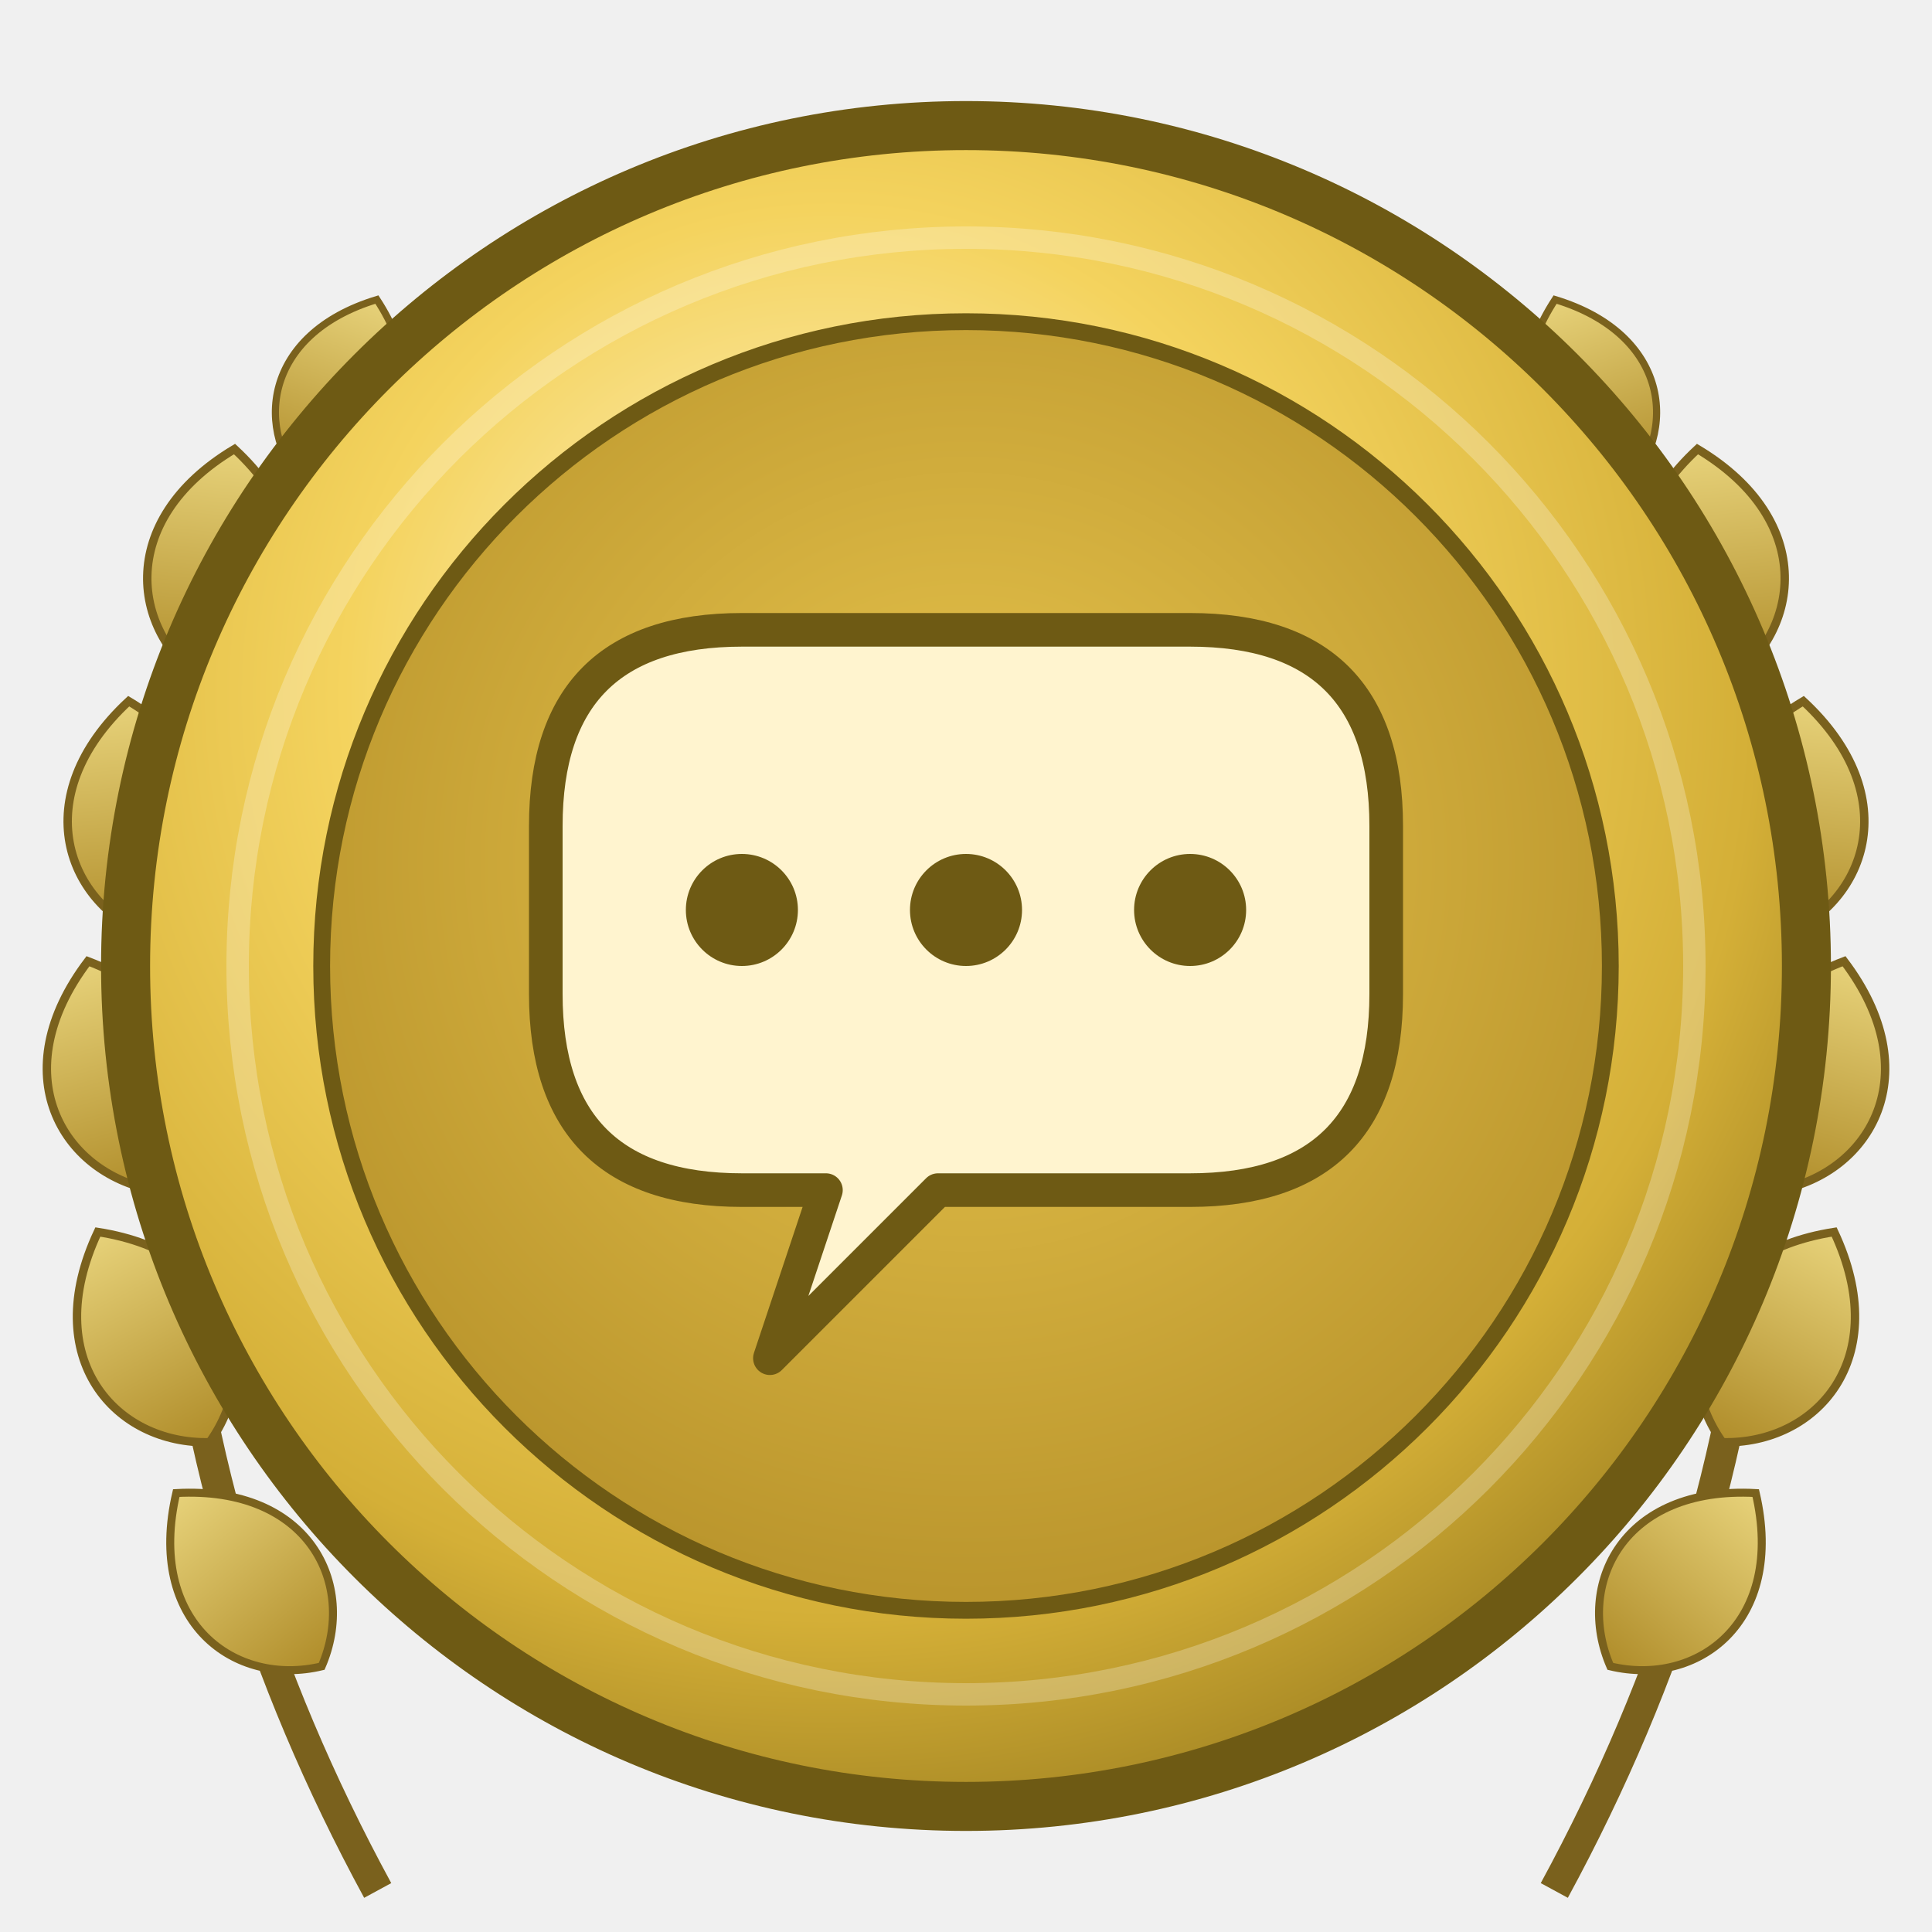
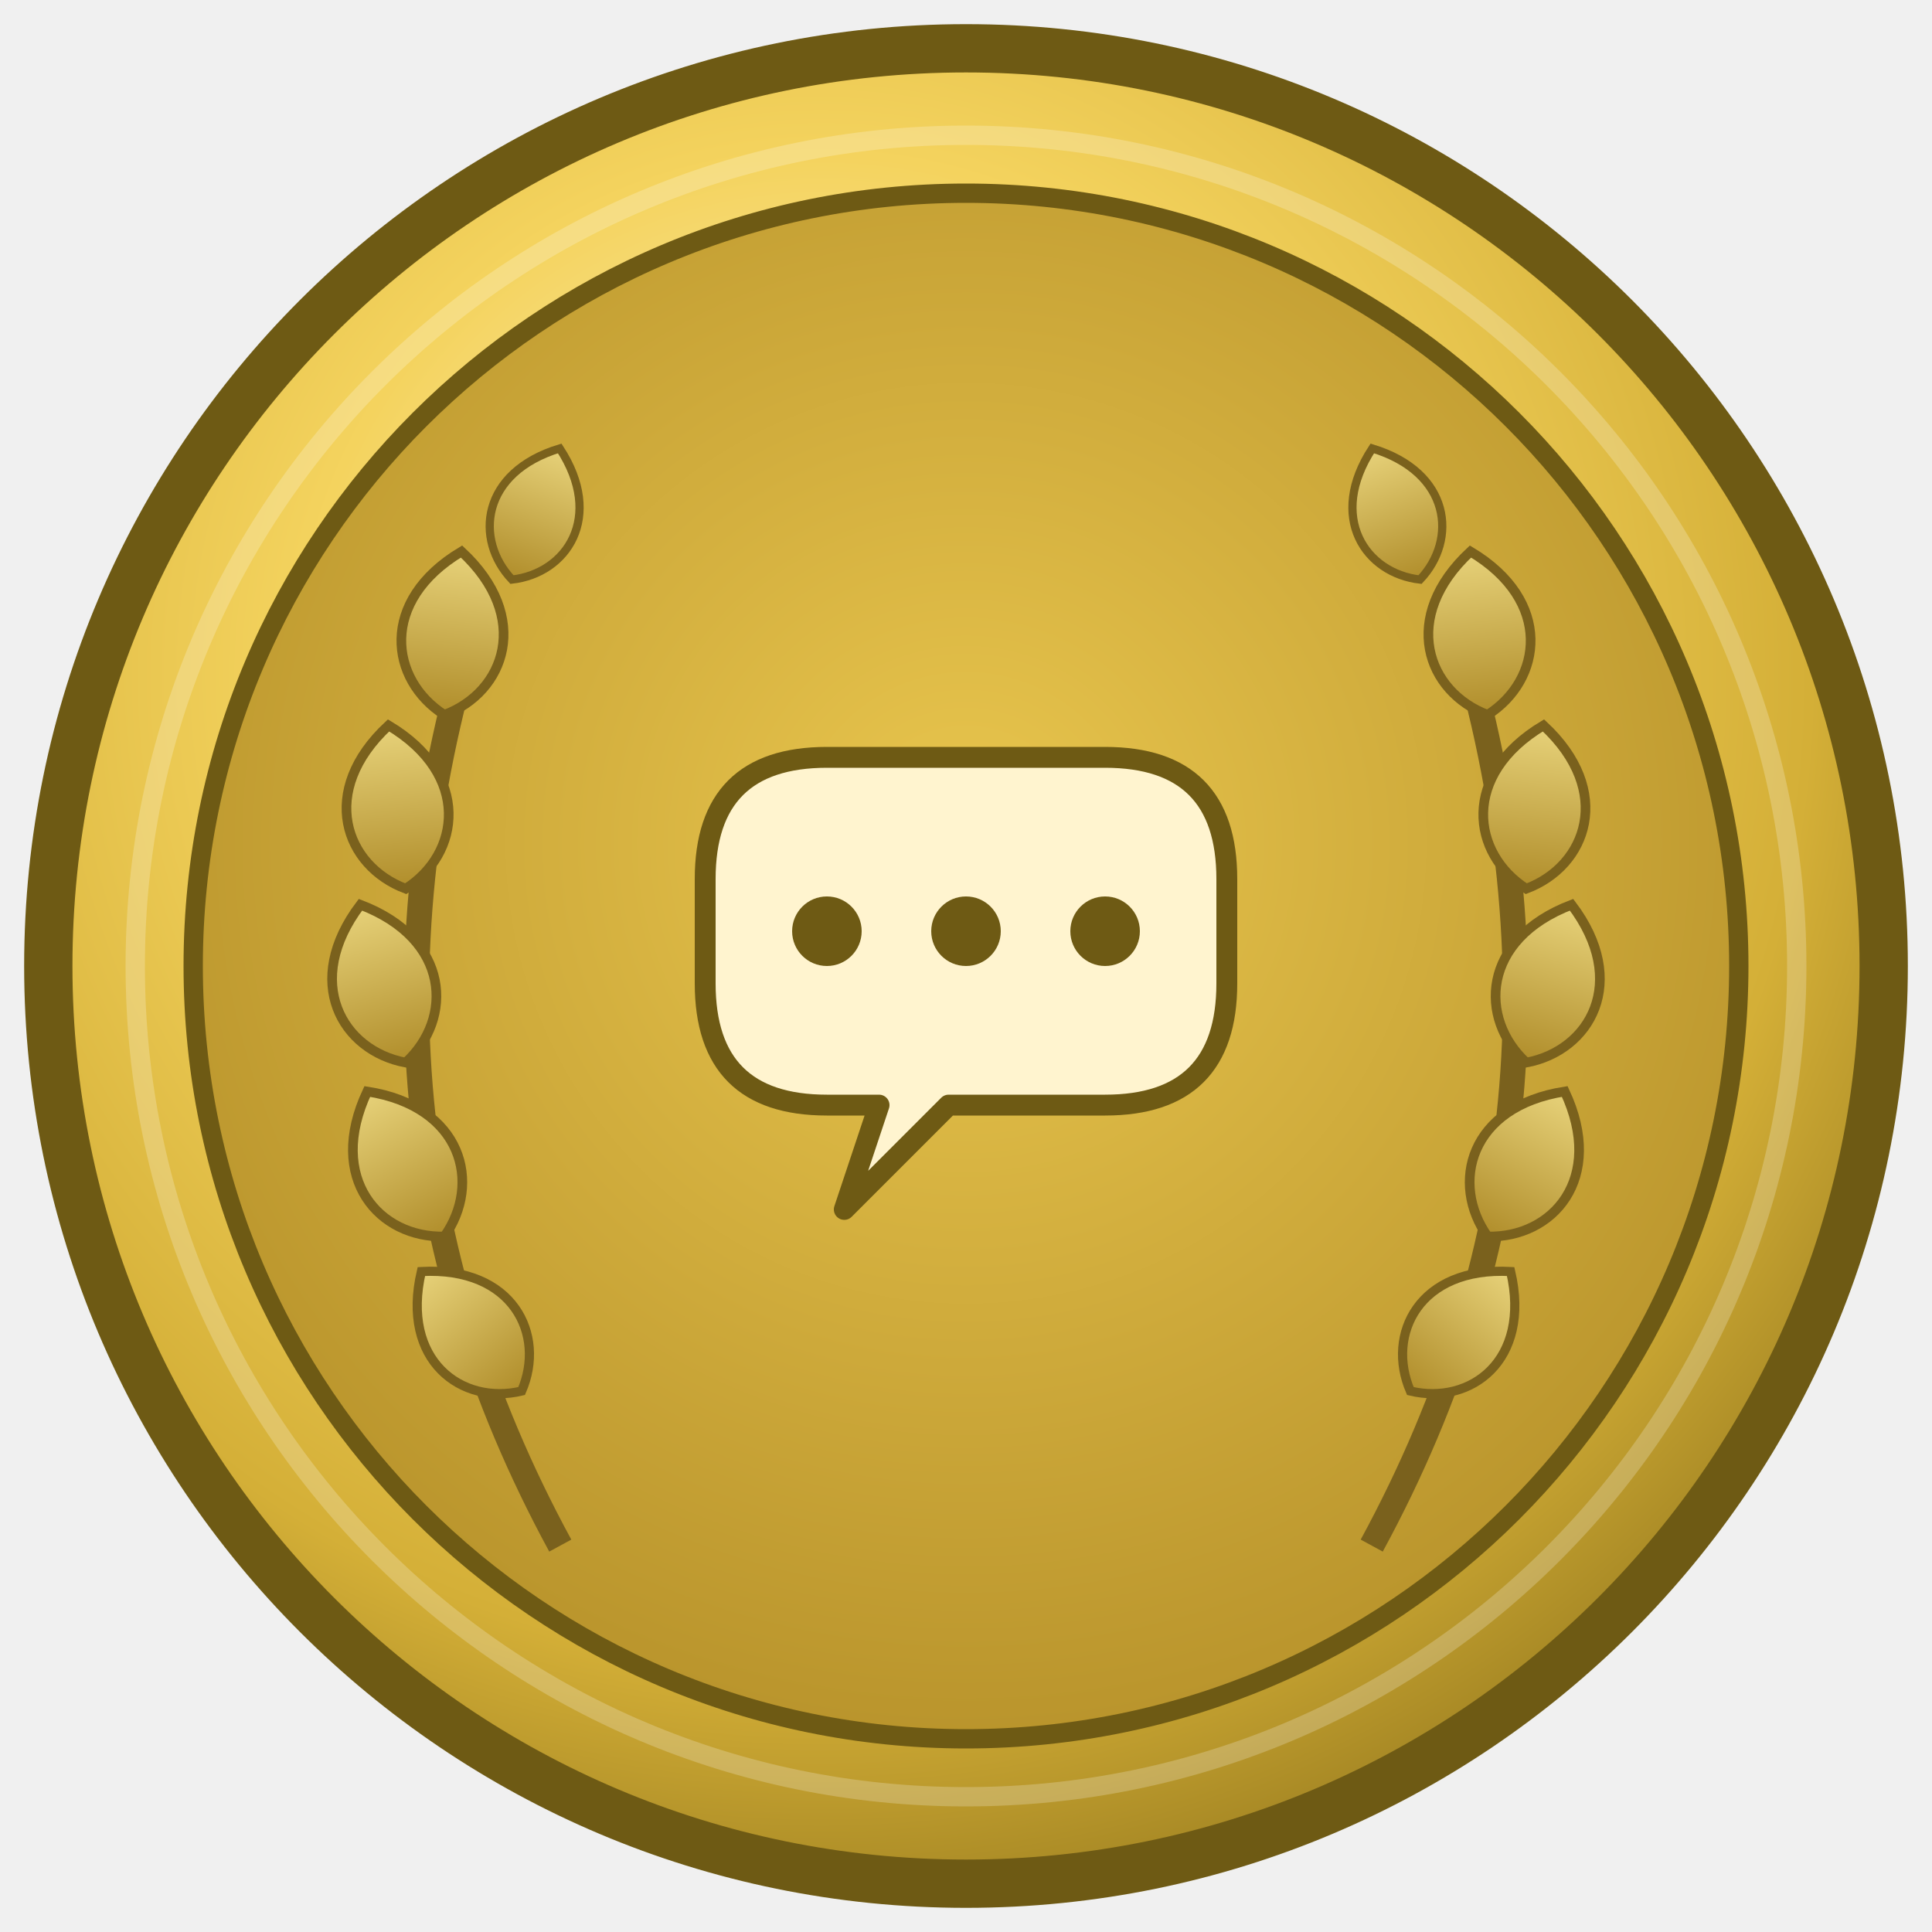
<svg xmlns="http://www.w3.org/2000/svg" viewBox="0 0 200 200" width="200" height="200" role="img" aria-label="Досягнення: Spam Master (рівень: золото)">
  <defs>
    <radialGradient id="metal" cx="42%" cy="34%" r="72%">
      <stop offset="0%" stop-color="#fff7d6" />
      <stop offset="40%" stop-color="#f4d35e" />
      <stop offset="76%" stop-color="#d4af37" />
      <stop offset="100%" stop-color="#9a7d1f" />
    </radialGradient>
    <radialGradient id="field" cx="50%" cy="42%" r="60%">
      <stop offset="0%" stop-color="#e9c64e" />
      <stop offset="100%" stop-color="#b8932b" />
    </radialGradient>
    <linearGradient id="leaf" x1="0" y1="0" x2="0" y2="1">
      <stop offset="0%" stop-color="#e7d27a" />
      <stop offset="100%" stop-color="#b08d2a" />
    </linearGradient>
    <path id="lf" d="M0,0 C 6,-3 8,-11 0,-17 C -8,-11 -6,-3 0,0 Z" />
  </defs>
-   <g transform="translate(100 100) scale(1.45) translate(-100 -100)">
-     <g id="wreath-l" fill="url(#leaf)" stroke="#7a611d" stroke-width="0.6">
-       <path d="M58,166 Q 33,120 50,68" fill="none" stroke="#7a611d" stroke-width="2.2" />
+   <circle cx="100" cy="100" r="95" fill="url(#metal)" />
+   <circle cx="100" cy="100" r="95" fill="none" stroke="#6e5a14" stroke-width="5" />
+   <circle cx="100" cy="100" r="86" fill="none" stroke="#ffffff" stroke-opacity="0.22" stroke-width="2" />
+   <circle cx="100" cy="100" r="80" fill="url(#field)" stroke="#6e5a14" stroke-width="2" />
+   <g transform="translate(0 -6)">
+     <g id="wreath-l" fill="url(#leaf)" stroke="#7a611d" stroke-width="1">
+       <path d="M58,166 Q 33,120 50,68" fill="none" stroke="#7a611d" stroke-width="2.6" />
      <use href="#lf" transform="translate(54,150) rotate(-40) scale(0.95)" />
      <use href="#lf" transform="translate(46,134) rotate(-28)" />
      <use href="#lf" transform="translate(42,116) rotate(-16)" />
      <use href="#lf" transform="translate(42,98) rotate(-6)" />
      <use href="#lf" transform="translate(46,80) rotate(6)" />
      <use href="#lf" transform="translate(53,66) rotate(20) scale(0.85)" />
    </g>
    <use href="#wreath-l" transform="matrix(-1 0 0 1 200 0)" />
-     <circle cx="100" cy="100" r="60" fill="url(#metal)" />
-     <circle cx="100" cy="100" r="60" fill="none" stroke="#6e5a14" stroke-width="3.5" />
-     <circle cx="100" cy="100" r="52" fill="none" stroke="#ffffff" stroke-opacity="0.25" stroke-width="1.6" />
-     <circle cx="100" cy="100" r="46" fill="url(#field)" stroke="#6e5a14" stroke-width="1.2" />
+   </g>
+   <g transform="translate(100 100) scale(0.9) translate(-100 -100)">
    <path d="M84,76 H116 Q130,76 130,90 V102 Q130,116 116,116 H98 L86,128 L90,116 H84 Q70,116 70,102 V90 Q70,76 84,76 Z" fill="#fff4cf" stroke="#6e5a14" stroke-width="2.4" stroke-linejoin="round" />
    <circle cx="84" cy="96" r="4" fill="#6e5a14" />
    <circle cx="100" cy="96" r="4" fill="#6e5a14" />
    <circle cx="116" cy="96" r="4" fill="#6e5a14" />
  </g>
</svg>
